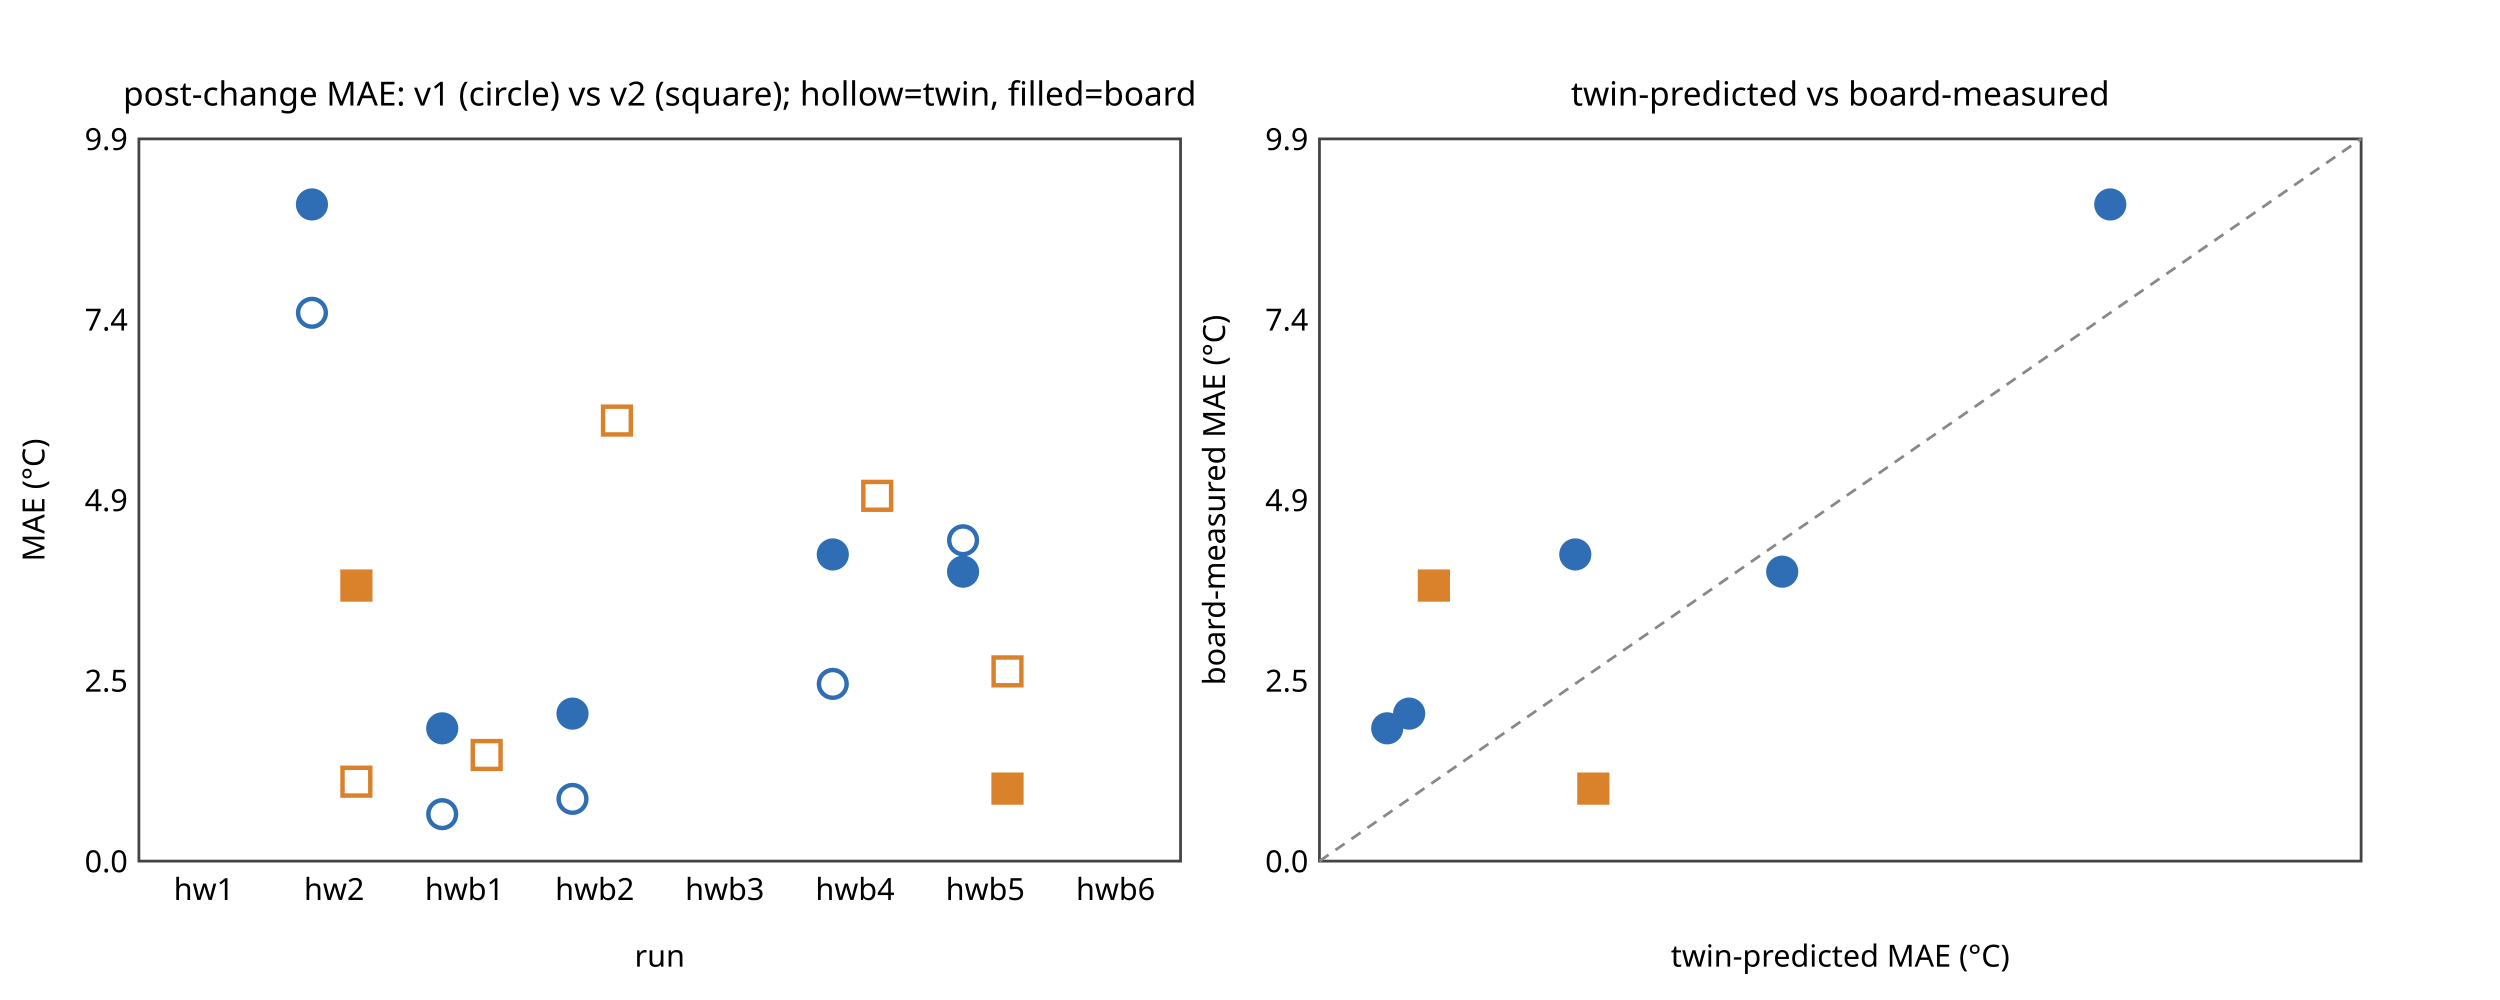
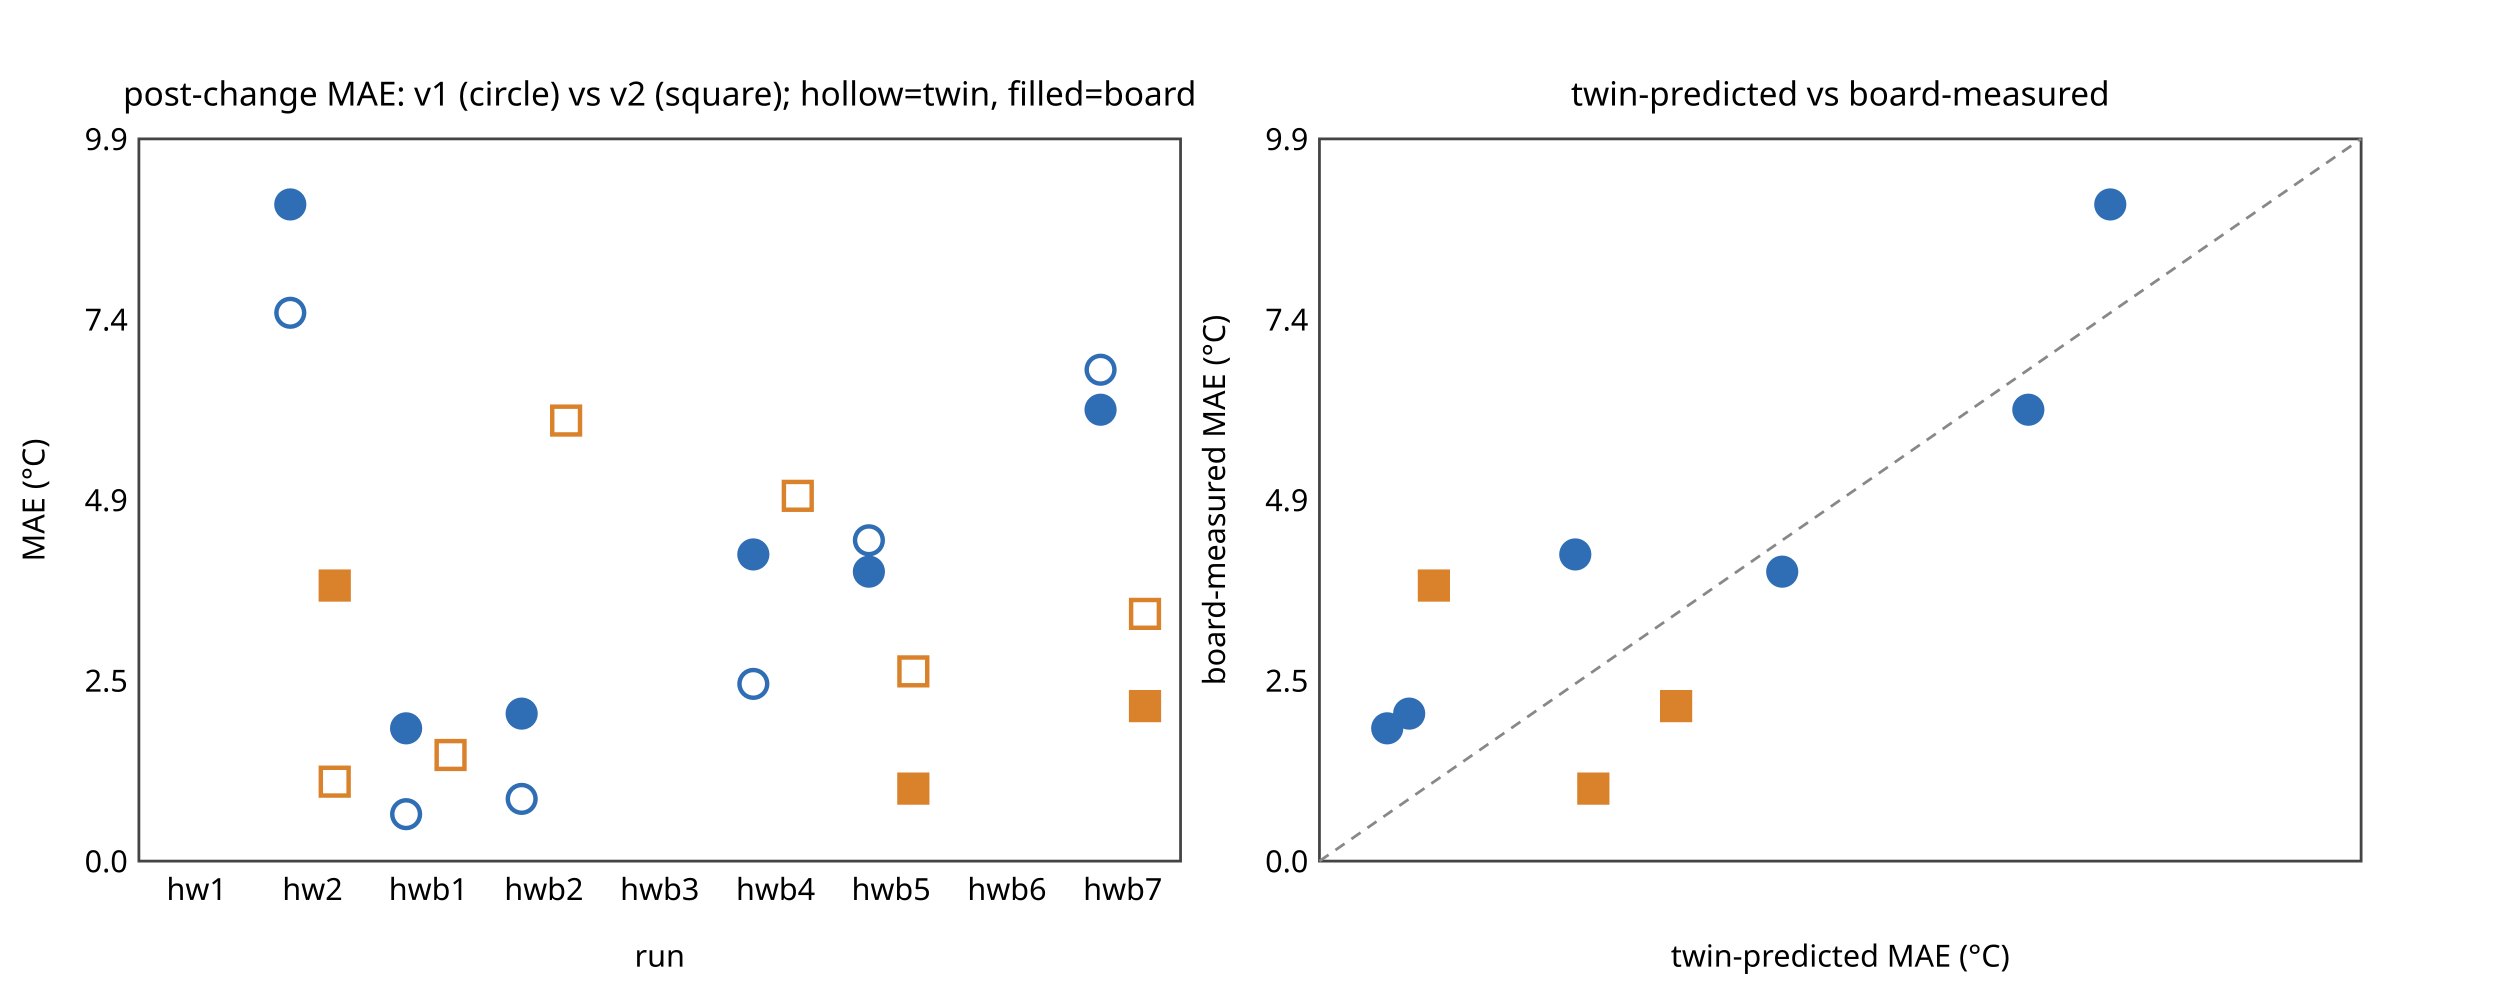
<svg xmlns="http://www.w3.org/2000/svg" width="900" height="360" viewBox="0 0 900 360" font-family="sans-serif" font-size="11">
  <rect width="900" height="360" fill="#ffffff" />
  <rect x="50.0" y="50" width="375.0" height="260" fill="none" stroke="#444" />
  <text x="237.5" y="38" text-anchor="middle" font-size="12">post-change MAE: v1 (circle) vs v2 (square); hollow=twin, filled=board</text>
  <text x="237.5" y="348" text-anchor="middle">run</text>
  <text x="16.0" y="180.0" text-anchor="middle" transform="rotate(-90 16.0 180.0)">MAE (°C)</text>
  <text x="46.0" y="314.0" text-anchor="end">0.0</text>
  <text x="46.0" y="249.0" text-anchor="end">2.5</text>
  <text x="46.0" y="184.0" text-anchor="end">4.9</text>
  <text x="46.0" y="119.0" text-anchor="end">7.4</text>
  <text x="46.0" y="54.0" text-anchor="end">9.9</text>
-   <text x="73.4" y="324" text-anchor="middle">hw1</text>
-   <text x="120.3" y="324" text-anchor="middle">hw2</text>
-   <circle cx="112.3" cy="112.6" r="5" fill="none" stroke="#2f6db5" stroke-width="1.6" />
-   <circle cx="112.3" cy="73.6" r="5" fill="#2f6db5" stroke="#2f6db5" stroke-width="1.6" />
-   <rect x="123.3" y="276.4" width="10" height="10" fill="none" stroke="#d9822b" stroke-width="1.6" />
-   <rect x="123.3" y="205.8" width="10" height="10" fill="#d9822b" stroke="#d9822b" stroke-width="1.6" />
-   <text x="167.2" y="324" text-anchor="middle">hwb1</text>
-   <circle cx="159.2" cy="293.1" r="5" fill="none" stroke="#2f6db5" stroke-width="1.6" />
-   <circle cx="159.2" cy="262.2" r="5" fill="#2f6db5" stroke="#2f6db5" stroke-width="1.6" />
-   <rect x="170.2" y="266.8" width="10" height="10" fill="none" stroke="#d9822b" stroke-width="1.6" />
-   <text x="214.1" y="324" text-anchor="middle">hwb2</text>
-   <circle cx="206.1" cy="287.6" r="5" fill="none" stroke="#2f6db5" stroke-width="1.6" />
-   <circle cx="206.1" cy="256.9" r="5" fill="#2f6db5" stroke="#2f6db5" stroke-width="1.6" />
-   <rect x="217.1" y="146.4" width="10" height="10" fill="none" stroke="#d9822b" stroke-width="1.6" />
-   <text x="260.9" y="324" text-anchor="middle">hwb3</text>
-   <text x="307.8" y="324" text-anchor="middle">hwb4</text>
-   <circle cx="299.8" cy="246.2" r="5" fill="none" stroke="#2f6db5" stroke-width="1.6" />
-   <circle cx="299.8" cy="199.6" r="5" fill="#2f6db5" stroke="#2f6db5" stroke-width="1.6" />
-   <rect x="310.8" y="173.5" width="10" height="10" fill="none" stroke="#d9822b" stroke-width="1.6" />
-   <text x="354.7" y="324" text-anchor="middle">hwb5</text>
-   <circle cx="346.7" cy="194.5" r="5" fill="none" stroke="#2f6db5" stroke-width="1.6" />
-   <circle cx="346.7" cy="205.8" r="5" fill="#2f6db5" stroke="#2f6db5" stroke-width="1.6" />
-   <rect x="357.7" y="236.7" width="10" height="10" fill="none" stroke="#d9822b" stroke-width="1.6" />
-   <rect x="357.7" y="278.9" width="10" height="10" fill="#d9822b" stroke="#d9822b" stroke-width="1.6" />
-   <text x="401.6" y="324" text-anchor="middle">hwb6</text>
+   <text x="70.8" y="324" text-anchor="middle">hw1</text>
+   <text x="112.5" y="324" text-anchor="middle">hw2</text>
+   <circle cx="104.5" cy="112.6" r="5" fill="none" stroke="#2f6db5" stroke-width="1.6" />
+   <circle cx="104.5" cy="73.6" r="5" fill="#2f6db5" stroke="#2f6db5" stroke-width="1.6" />
+   <rect x="115.5" y="276.4" width="10" height="10" fill="none" stroke="#d9822b" stroke-width="1.6" />
+   <rect x="115.5" y="205.8" width="10" height="10" fill="#d9822b" stroke="#d9822b" stroke-width="1.6" />
+   <text x="154.2" y="324" text-anchor="middle">hwb1</text>
+   <circle cx="146.2" cy="293.1" r="5" fill="none" stroke="#2f6db5" stroke-width="1.6" />
+   <circle cx="146.2" cy="262.2" r="5" fill="#2f6db5" stroke="#2f6db5" stroke-width="1.6" />
+   <rect x="157.2" y="266.8" width="10" height="10" fill="none" stroke="#d9822b" stroke-width="1.6" />
+   <text x="195.8" y="324" text-anchor="middle">hwb2</text>
+   <circle cx="187.8" cy="287.6" r="5" fill="none" stroke="#2f6db5" stroke-width="1.6" />
+   <circle cx="187.8" cy="256.9" r="5" fill="#2f6db5" stroke="#2f6db5" stroke-width="1.6" />
+   <rect x="198.8" y="146.4" width="10" height="10" fill="none" stroke="#d9822b" stroke-width="1.6" />
+   <text x="237.5" y="324" text-anchor="middle">hwb3</text>
+   <text x="279.2" y="324" text-anchor="middle">hwb4</text>
+   <circle cx="271.2" cy="246.2" r="5" fill="none" stroke="#2f6db5" stroke-width="1.6" />
+   <circle cx="271.2" cy="199.6" r="5" fill="#2f6db5" stroke="#2f6db5" stroke-width="1.6" />
+   <rect x="282.2" y="173.5" width="10" height="10" fill="none" stroke="#d9822b" stroke-width="1.6" />
+   <text x="320.8" y="324" text-anchor="middle">hwb5</text>
+   <circle cx="312.8" cy="194.5" r="5" fill="none" stroke="#2f6db5" stroke-width="1.6" />
+   <circle cx="312.8" cy="205.8" r="5" fill="#2f6db5" stroke="#2f6db5" stroke-width="1.6" />
+   <rect x="323.8" y="236.7" width="10" height="10" fill="none" stroke="#d9822b" stroke-width="1.6" />
+   <rect x="323.8" y="278.9" width="10" height="10" fill="#d9822b" stroke="#d9822b" stroke-width="1.6" />
+   <text x="362.5" y="324" text-anchor="middle">hwb6</text>
+   <text x="404.2" y="324" text-anchor="middle">hwb7</text>
+   <circle cx="396.2" cy="133.1" r="5" fill="none" stroke="#2f6db5" stroke-width="1.6" />
+   <circle cx="396.2" cy="147.5" r="5" fill="#2f6db5" stroke="#2f6db5" stroke-width="1.6" />
+   <rect x="407.2" y="216.0" width="10" height="10" fill="none" stroke="#d9822b" stroke-width="1.6" />
+   <rect x="407.2" y="249.2" width="10" height="10" fill="#d9822b" stroke="#d9822b" stroke-width="1.6" />
  <rect x="475.0" y="50" width="375.0" height="260" fill="none" stroke="#444" />
  <text x="662.5" y="38" text-anchor="middle" font-size="12">twin-predicted vs board-measured</text>
  <text x="662.5" y="348" text-anchor="middle">twin-predicted MAE (°C)</text>
  <text x="441.0" y="180.0" text-anchor="middle" transform="rotate(-90 441.0 180.0)">board-measured MAE (°C)</text>
  <text x="471.0" y="314.0" text-anchor="end">0.0</text>
  <text x="471.0" y="249.0" text-anchor="end">2.5</text>
  <text x="471.0" y="184.0" text-anchor="end">4.9</text>
  <text x="471.0" y="119.0" text-anchor="end">7.4</text>
  <text x="471.0" y="54.0" text-anchor="end">9.9</text>
  <line x1="475.0" y1="310" x2="850.0" y2="50" stroke="#888" stroke-dasharray="4 3" />
  <circle cx="759.7" cy="73.6" r="5" fill="#2f6db5" stroke="#2f6db5" stroke-width="1.6" />
  <rect x="511.2" y="205.8" width="10" height="10" fill="#d9822b" stroke="#d9822b" stroke-width="1.6" />
  <circle cx="499.4" cy="262.2" r="5" fill="#2f6db5" stroke="#2f6db5" stroke-width="1.6" />
  <circle cx="507.3" cy="256.9" r="5" fill="#2f6db5" stroke="#2f6db5" stroke-width="1.6" />
  <circle cx="567.1" cy="199.6" r="5" fill="#2f6db5" stroke="#2f6db5" stroke-width="1.6" />
  <circle cx="641.6" cy="205.8" r="5" fill="#2f6db5" stroke="#2f6db5" stroke-width="1.6" />
  <rect x="568.6" y="278.9" width="10" height="10" fill="#d9822b" stroke="#d9822b" stroke-width="1.6" />
+   <circle cx="730.2" cy="147.5" r="5" fill="#2f6db5" stroke="#2f6db5" stroke-width="1.6" />
+   <rect x="598.4" y="249.2" width="10" height="10" fill="#d9822b" stroke="#d9822b" stroke-width="1.6" />
</svg>
